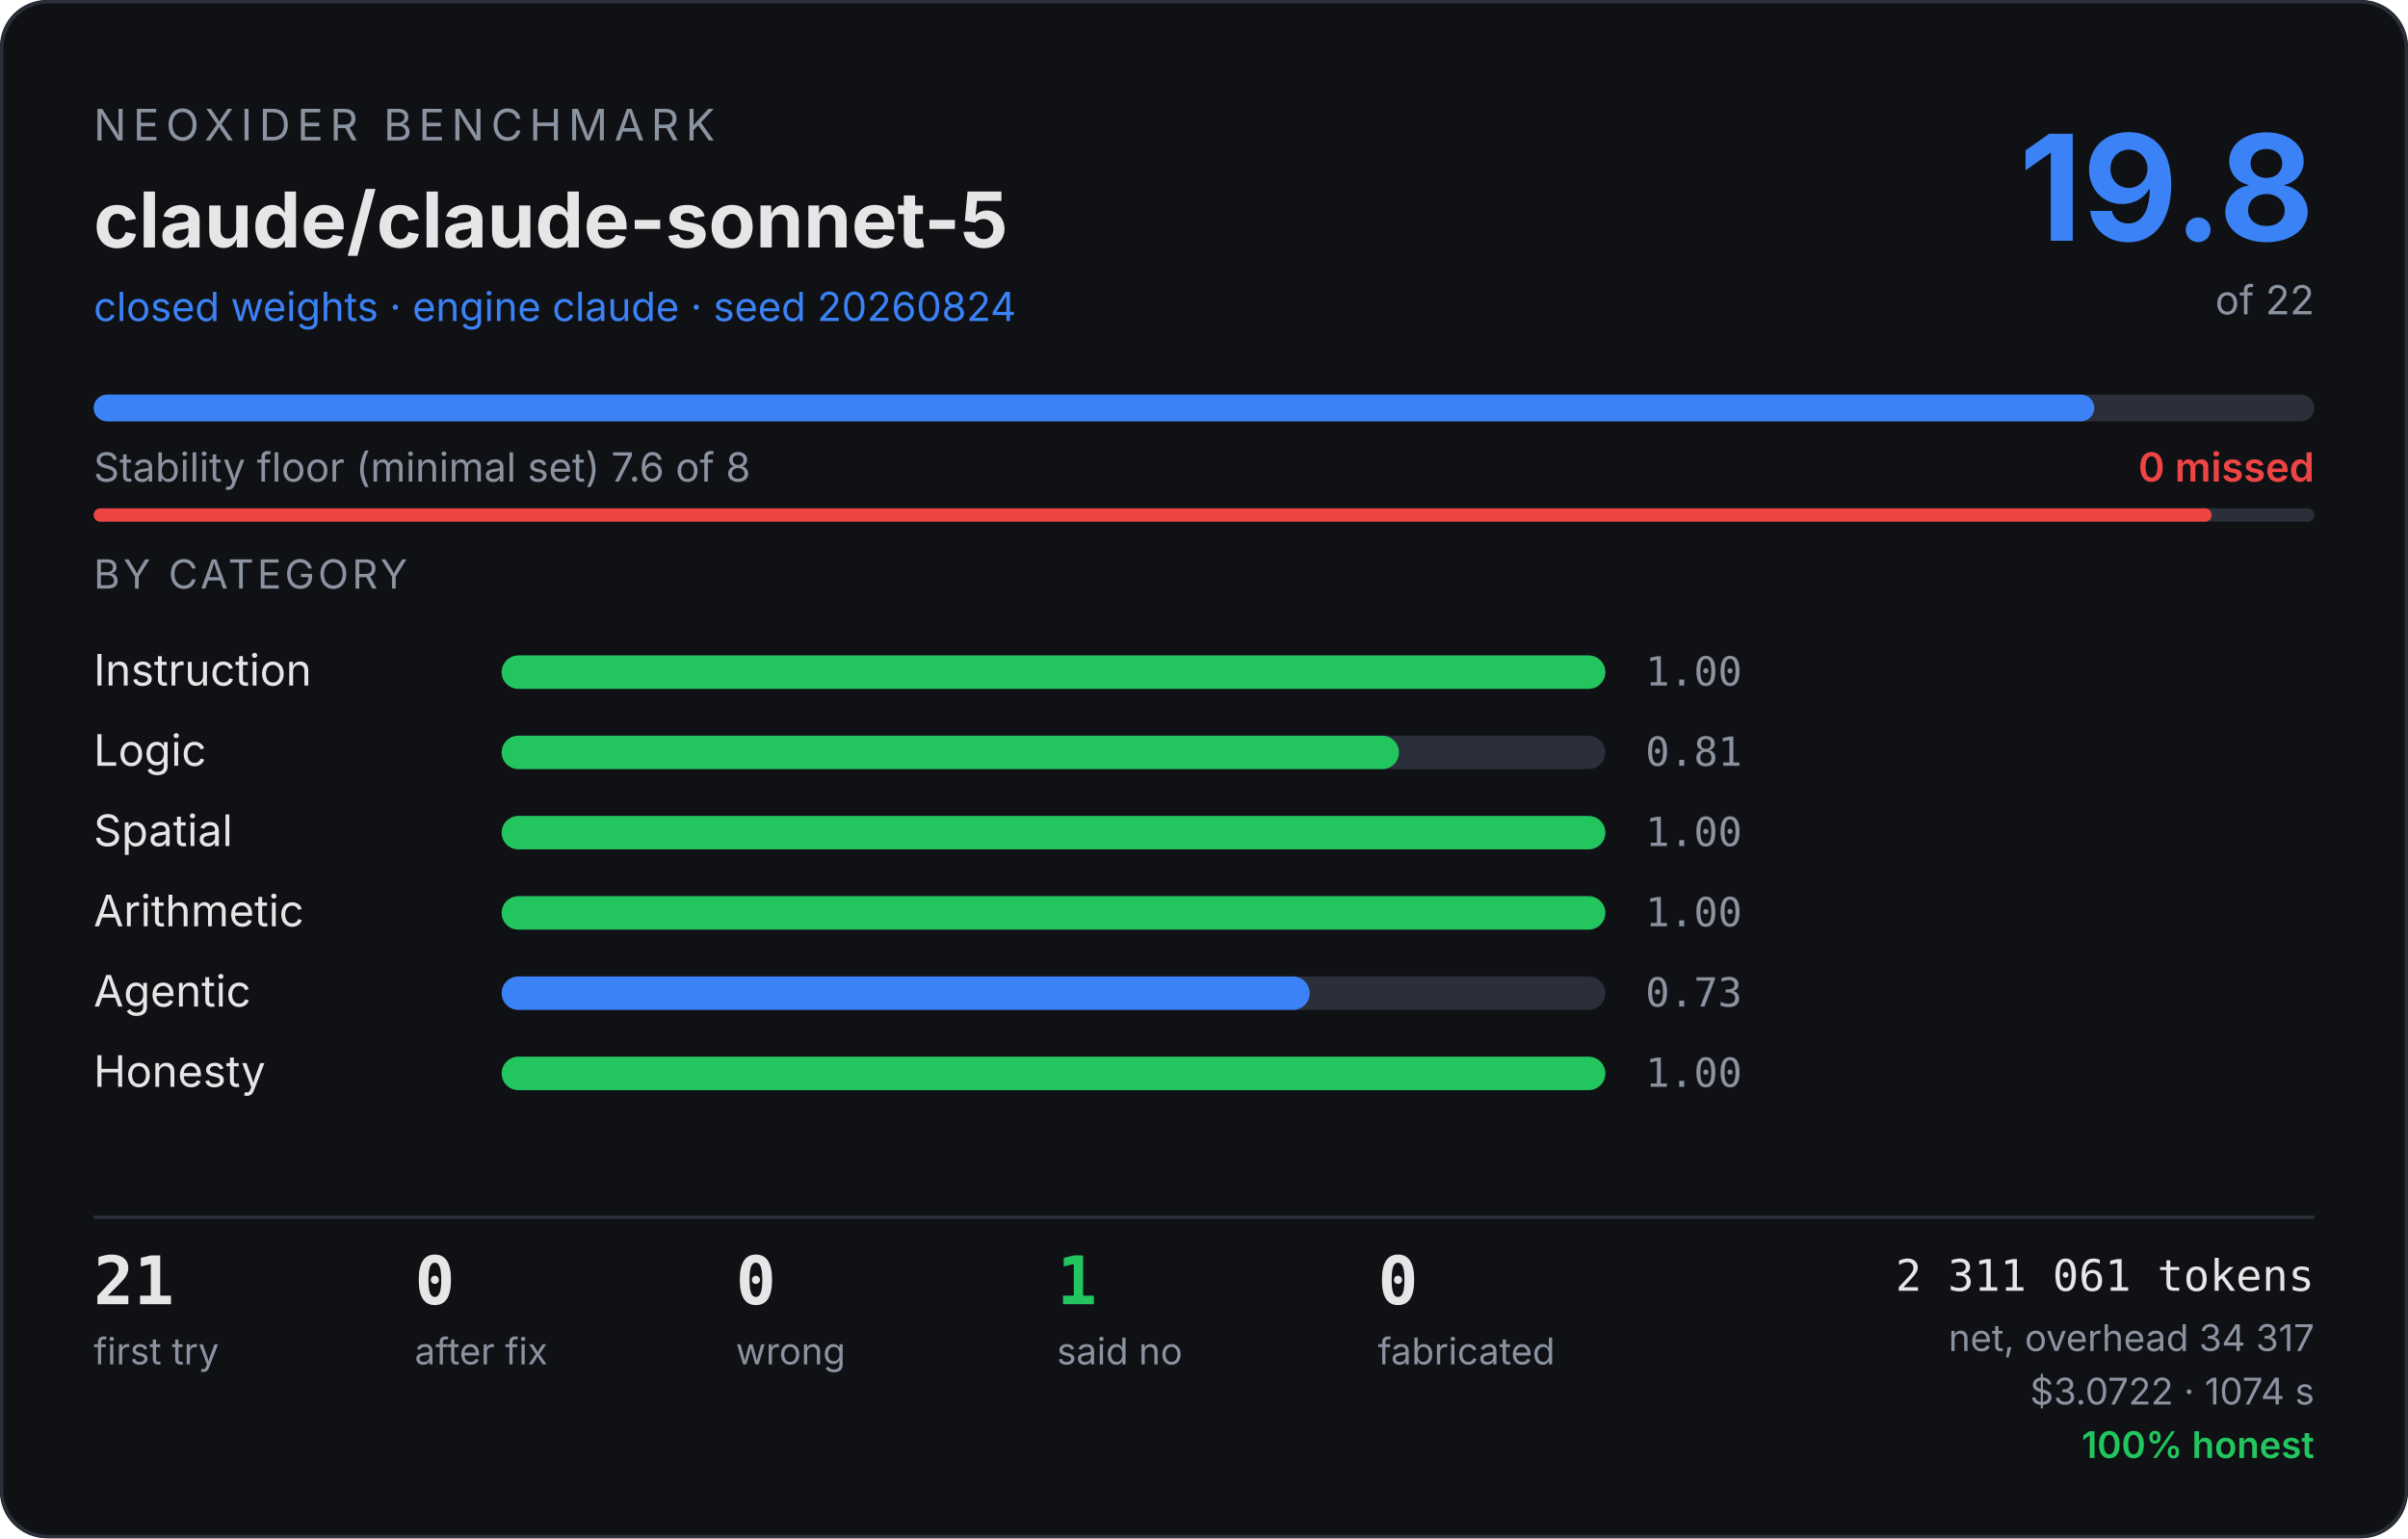
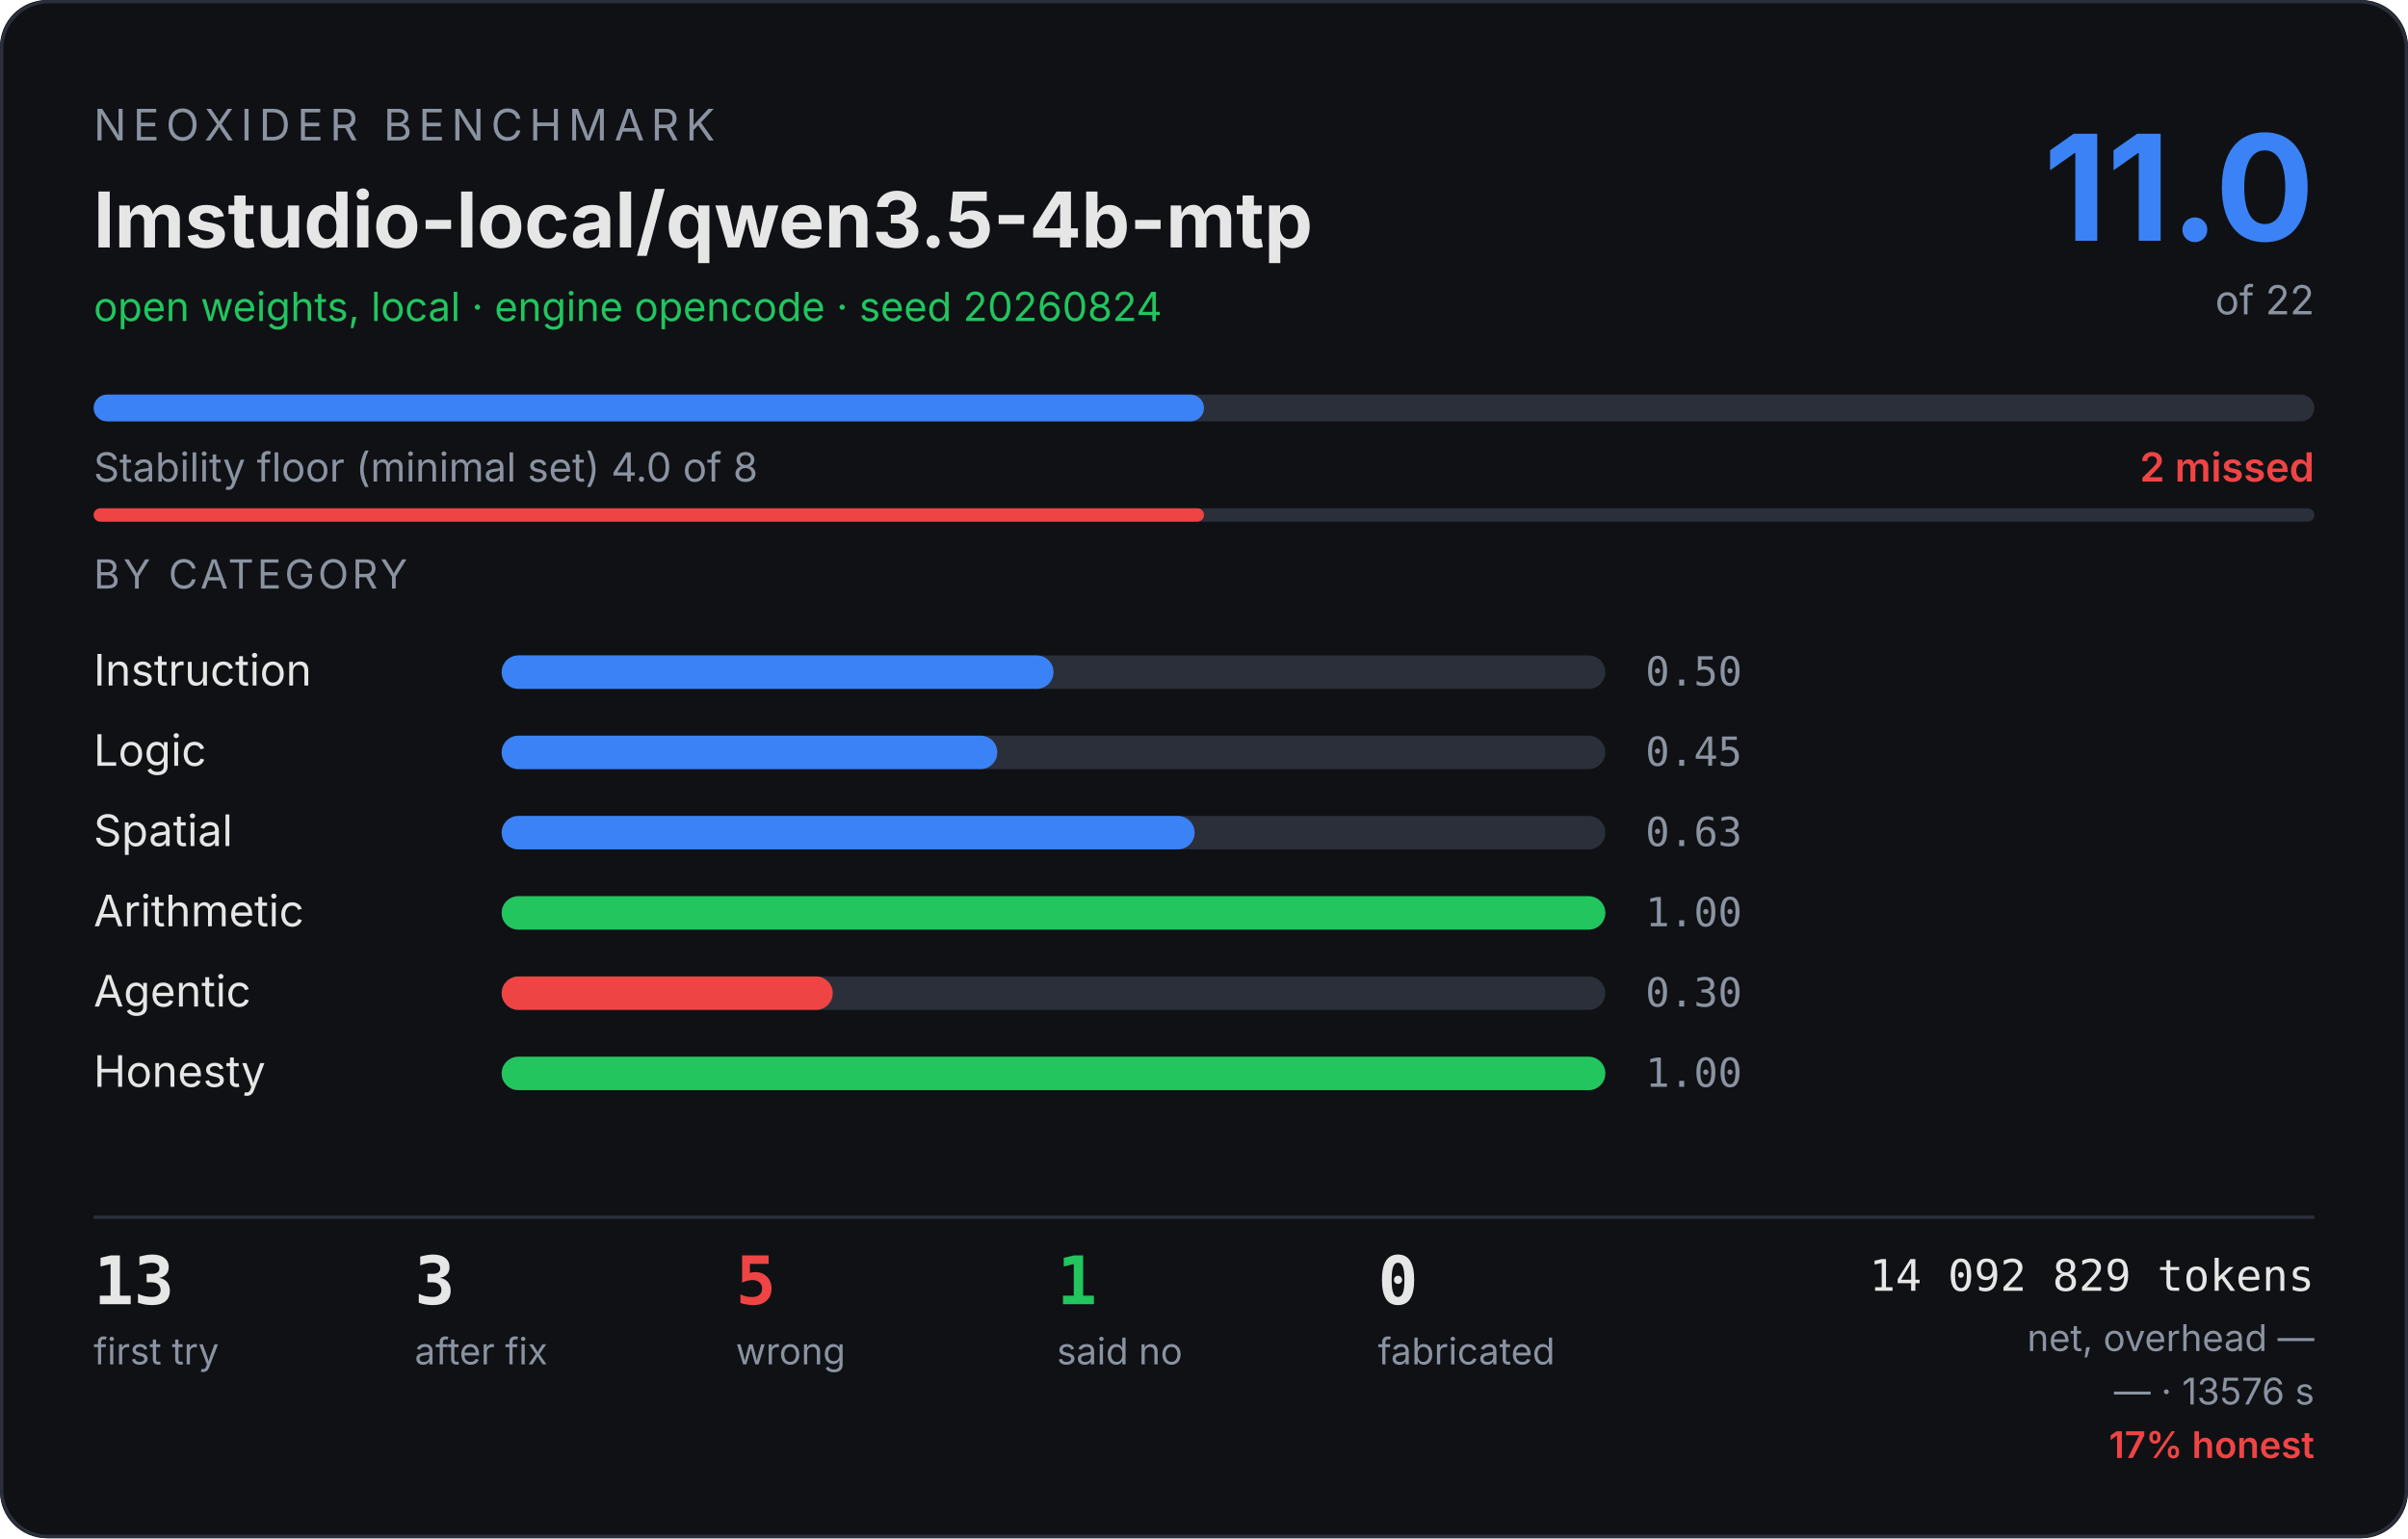
<svg xmlns="http://www.w3.org/2000/svg" width="720" height="460" viewBox="0 0 720 460" font-family="system-ui,-apple-system,Segoe UI,sans-serif">
  <rect width="720" height="460" rx="14" fill="#0f1115" />
  <rect x="0.5" y="0.5" width="719" height="459" rx="14" fill="none" stroke="#2a2f3a" />
  <text x="28" y="42" fill="#8b93a1" font-size="13" letter-spacing="2">NEOXIDER BENCHMARK</text>
-   <text x="28" y="74" fill="#e6e6e6" font-size="23" font-weight="700">claude/claude-sonnet-5</text>
-   <text x="28" y="96" fill="#3b82f6" font-size="12">closed weights · engine claude · seed 20260824</text>
-   <text x="692" y="72" text-anchor="end" fill="#3b82f6" font-size="44" font-weight="700">19.8</text>
+   <text x="28" y="74" fill="#e6e6e6" font-size="23" font-weight="700">lmstudio-local/qwen3.5-4b-mtp</text>
+   <text x="28" y="96" fill="#22c55e" font-size="12">open weights, local · engine opencode · seed 20260824</text>
+   <text x="692" y="72" text-anchor="end" fill="#3b82f6" font-size="44" font-weight="700">11.0</text>
  <text x="692" y="94" text-anchor="end" fill="#8b93a1" font-size="12">of 22</text>
  <rect x="28" y="118" width="664" height="8" rx="4" fill="#2a2f3a" />
-   <rect x="28" y="118" width="598.2" height="8" rx="4" fill="#3b82f6" />
-   <text x="28" y="144" fill="#8b93a1" font-size="12">Stability floor (minimal set) 7.6 of 8</text>
-   <text x="692" y="144" text-anchor="end" fill="#ef4444" font-size="12" font-weight="600">0 missed</text>
+   <rect x="28" y="118" width="332.0" height="8" rx="4" fill="#3b82f6" />
+   <text x="28" y="144" fill="#8b93a1" font-size="12">Stability floor (minimal set) 4.0 of 8</text>
+   <text x="692" y="144" text-anchor="end" fill="#ef4444" font-size="12" font-weight="600">2 missed</text>
  <rect x="28" y="152" width="664" height="4" rx="2" fill="#2a2f3a" />
-   <rect x="28" y="152" width="633.3" height="4" rx="2" fill="#ef4444" />
+   <rect x="28" y="152" width="332.0" height="4" rx="2" fill="#ef4444" />
  <text x="28" y="176" fill="#8b93a1" font-size="12" letter-spacing="1">BY CATEGORY</text>
  <text x="28" y="205" fill="#e6e6e6" font-size="13">Instruction</text>
  <rect x="150" y="196" width="330" height="10" rx="5" fill="#2a2f3a" />
-   <rect x="150" y="196" width="330.0" height="10" rx="5" fill="#22c55e" />
-   <text x="492" y="205" fill="#8b93a1" font-size="12" font-family="ui-monospace,Consolas,monospace">1.00</text>
+   <rect x="150" y="196" width="165.0" height="10" rx="5" fill="#3b82f6" />
+   <text x="492" y="205" fill="#8b93a1" font-size="12" font-family="ui-monospace,Consolas,monospace">0.50</text>
  <text x="28" y="229" fill="#e6e6e6" font-size="13">Logic</text>
  <rect x="150" y="220" width="330" height="10" rx="5" fill="#2a2f3a" />
-   <rect x="150" y="220" width="268.3" height="10" rx="5" fill="#22c55e" />
-   <text x="492" y="229" fill="#8b93a1" font-size="12" font-family="ui-monospace,Consolas,monospace">0.81</text>
+   <rect x="150" y="220" width="148.2" height="10" rx="5" fill="#3b82f6" />
+   <text x="492" y="229" fill="#8b93a1" font-size="12" font-family="ui-monospace,Consolas,monospace">0.45</text>
  <text x="28" y="253" fill="#e6e6e6" font-size="13">Spatial</text>
  <rect x="150" y="244" width="330" height="10" rx="5" fill="#2a2f3a" />
-   <rect x="150" y="244" width="330.0" height="10" rx="5" fill="#22c55e" />
-   <text x="492" y="253" fill="#8b93a1" font-size="12" font-family="ui-monospace,Consolas,monospace">1.00</text>
+   <rect x="150" y="244" width="207.2" height="10" rx="5" fill="#3b82f6" />
+   <text x="492" y="253" fill="#8b93a1" font-size="12" font-family="ui-monospace,Consolas,monospace">0.63</text>
  <text x="28" y="277" fill="#e6e6e6" font-size="13">Arithmetic</text>
  <rect x="150" y="268" width="330" height="10" rx="5" fill="#2a2f3a" />
  <rect x="150" y="268" width="330.0" height="10" rx="5" fill="#22c55e" />
  <text x="492" y="277" fill="#8b93a1" font-size="12" font-family="ui-monospace,Consolas,monospace">1.00</text>
  <text x="28" y="301" fill="#e6e6e6" font-size="13">Agentic</text>
  <rect x="150" y="292" width="330" height="10" rx="5" fill="#2a2f3a" />
-   <rect x="150" y="292" width="241.6" height="10" rx="5" fill="#3b82f6" />
-   <text x="492" y="301" fill="#8b93a1" font-size="12" font-family="ui-monospace,Consolas,monospace">0.73</text>
+   <rect x="150" y="292" width="99.0" height="10" rx="5" fill="#ef4444" />
+   <text x="492" y="301" fill="#8b93a1" font-size="12" font-family="ui-monospace,Consolas,monospace">0.30</text>
  <text x="28" y="325" fill="#e6e6e6" font-size="13">Honesty</text>
  <rect x="150" y="316" width="330" height="10" rx="5" fill="#2a2f3a" />
  <rect x="150" y="316" width="330.0" height="10" rx="5" fill="#22c55e" />
  <text x="492" y="325" fill="#8b93a1" font-size="12" font-family="ui-monospace,Consolas,monospace">1.00</text>
  <line x1="28" y1="364" x2="692" y2="364" stroke="#2a2f3a" />
-   <text x="28" y="390" fill="#e6e6e6" font-size="20" font-weight="700" font-family="ui-monospace,Consolas,monospace">21</text>
+   <text x="28" y="390" fill="#e6e6e6" font-size="20" font-weight="700" font-family="ui-monospace,Consolas,monospace">13</text>
  <text x="28" y="408" fill="#8b93a1" font-size="11">first try</text>
-   <text x="124" y="390" fill="#e6e6e6" font-size="20" font-weight="700" font-family="ui-monospace,Consolas,monospace">0</text>
+   <text x="124" y="390" fill="#e6e6e6" font-size="20" font-weight="700" font-family="ui-monospace,Consolas,monospace">3</text>
  <text x="124" y="408" fill="#8b93a1" font-size="11">after fix</text>
-   <text x="220" y="390" fill="#e6e6e6" font-size="20" font-weight="700" font-family="ui-monospace,Consolas,monospace">0</text>
+   <text x="220" y="390" fill="#ef4444" font-size="20" font-weight="700" font-family="ui-monospace,Consolas,monospace">5</text>
  <text x="220" y="408" fill="#8b93a1" font-size="11">wrong</text>
  <text x="316" y="390" fill="#22c55e" font-size="20" font-weight="700" font-family="ui-monospace,Consolas,monospace">1</text>
  <text x="316" y="408" fill="#8b93a1" font-size="11">said no</text>
  <text x="412" y="390" fill="#e6e6e6" font-size="20" font-weight="700" font-family="ui-monospace,Consolas,monospace">0</text>
  <text x="412" y="408" fill="#8b93a1" font-size="11">fabricated</text>
-   <text x="692" y="386" text-anchor="end" fill="#e6e6e6" font-size="13" font-family="ui-monospace,Consolas,monospace">2 311 061 tokens</text>
-   <text x="692" y="404" text-anchor="end" fill="#8b93a1" font-size="11">net, overhead 34 317</text>
-   <text x="692" y="420" text-anchor="end" fill="#8b93a1" font-size="11">$3.0722 · 1074 s</text>
-   <text x="692" y="436" text-anchor="end" fill="#22c55e" font-size="11" font-weight="600">100% honest</text>
+   <text x="692" y="386" text-anchor="end" fill="#e6e6e6" font-size="13" font-family="ui-monospace,Consolas,monospace">14 092 829 tokens</text>
+   <text x="692" y="404" text-anchor="end" fill="#8b93a1" font-size="11">net, overhead —</text>
+   <text x="692" y="420" text-anchor="end" fill="#8b93a1" font-size="11">— · 13576 s</text>
+   <text x="692" y="436" text-anchor="end" fill="#ef4444" font-size="11" font-weight="600">17% honest</text>
</svg>
